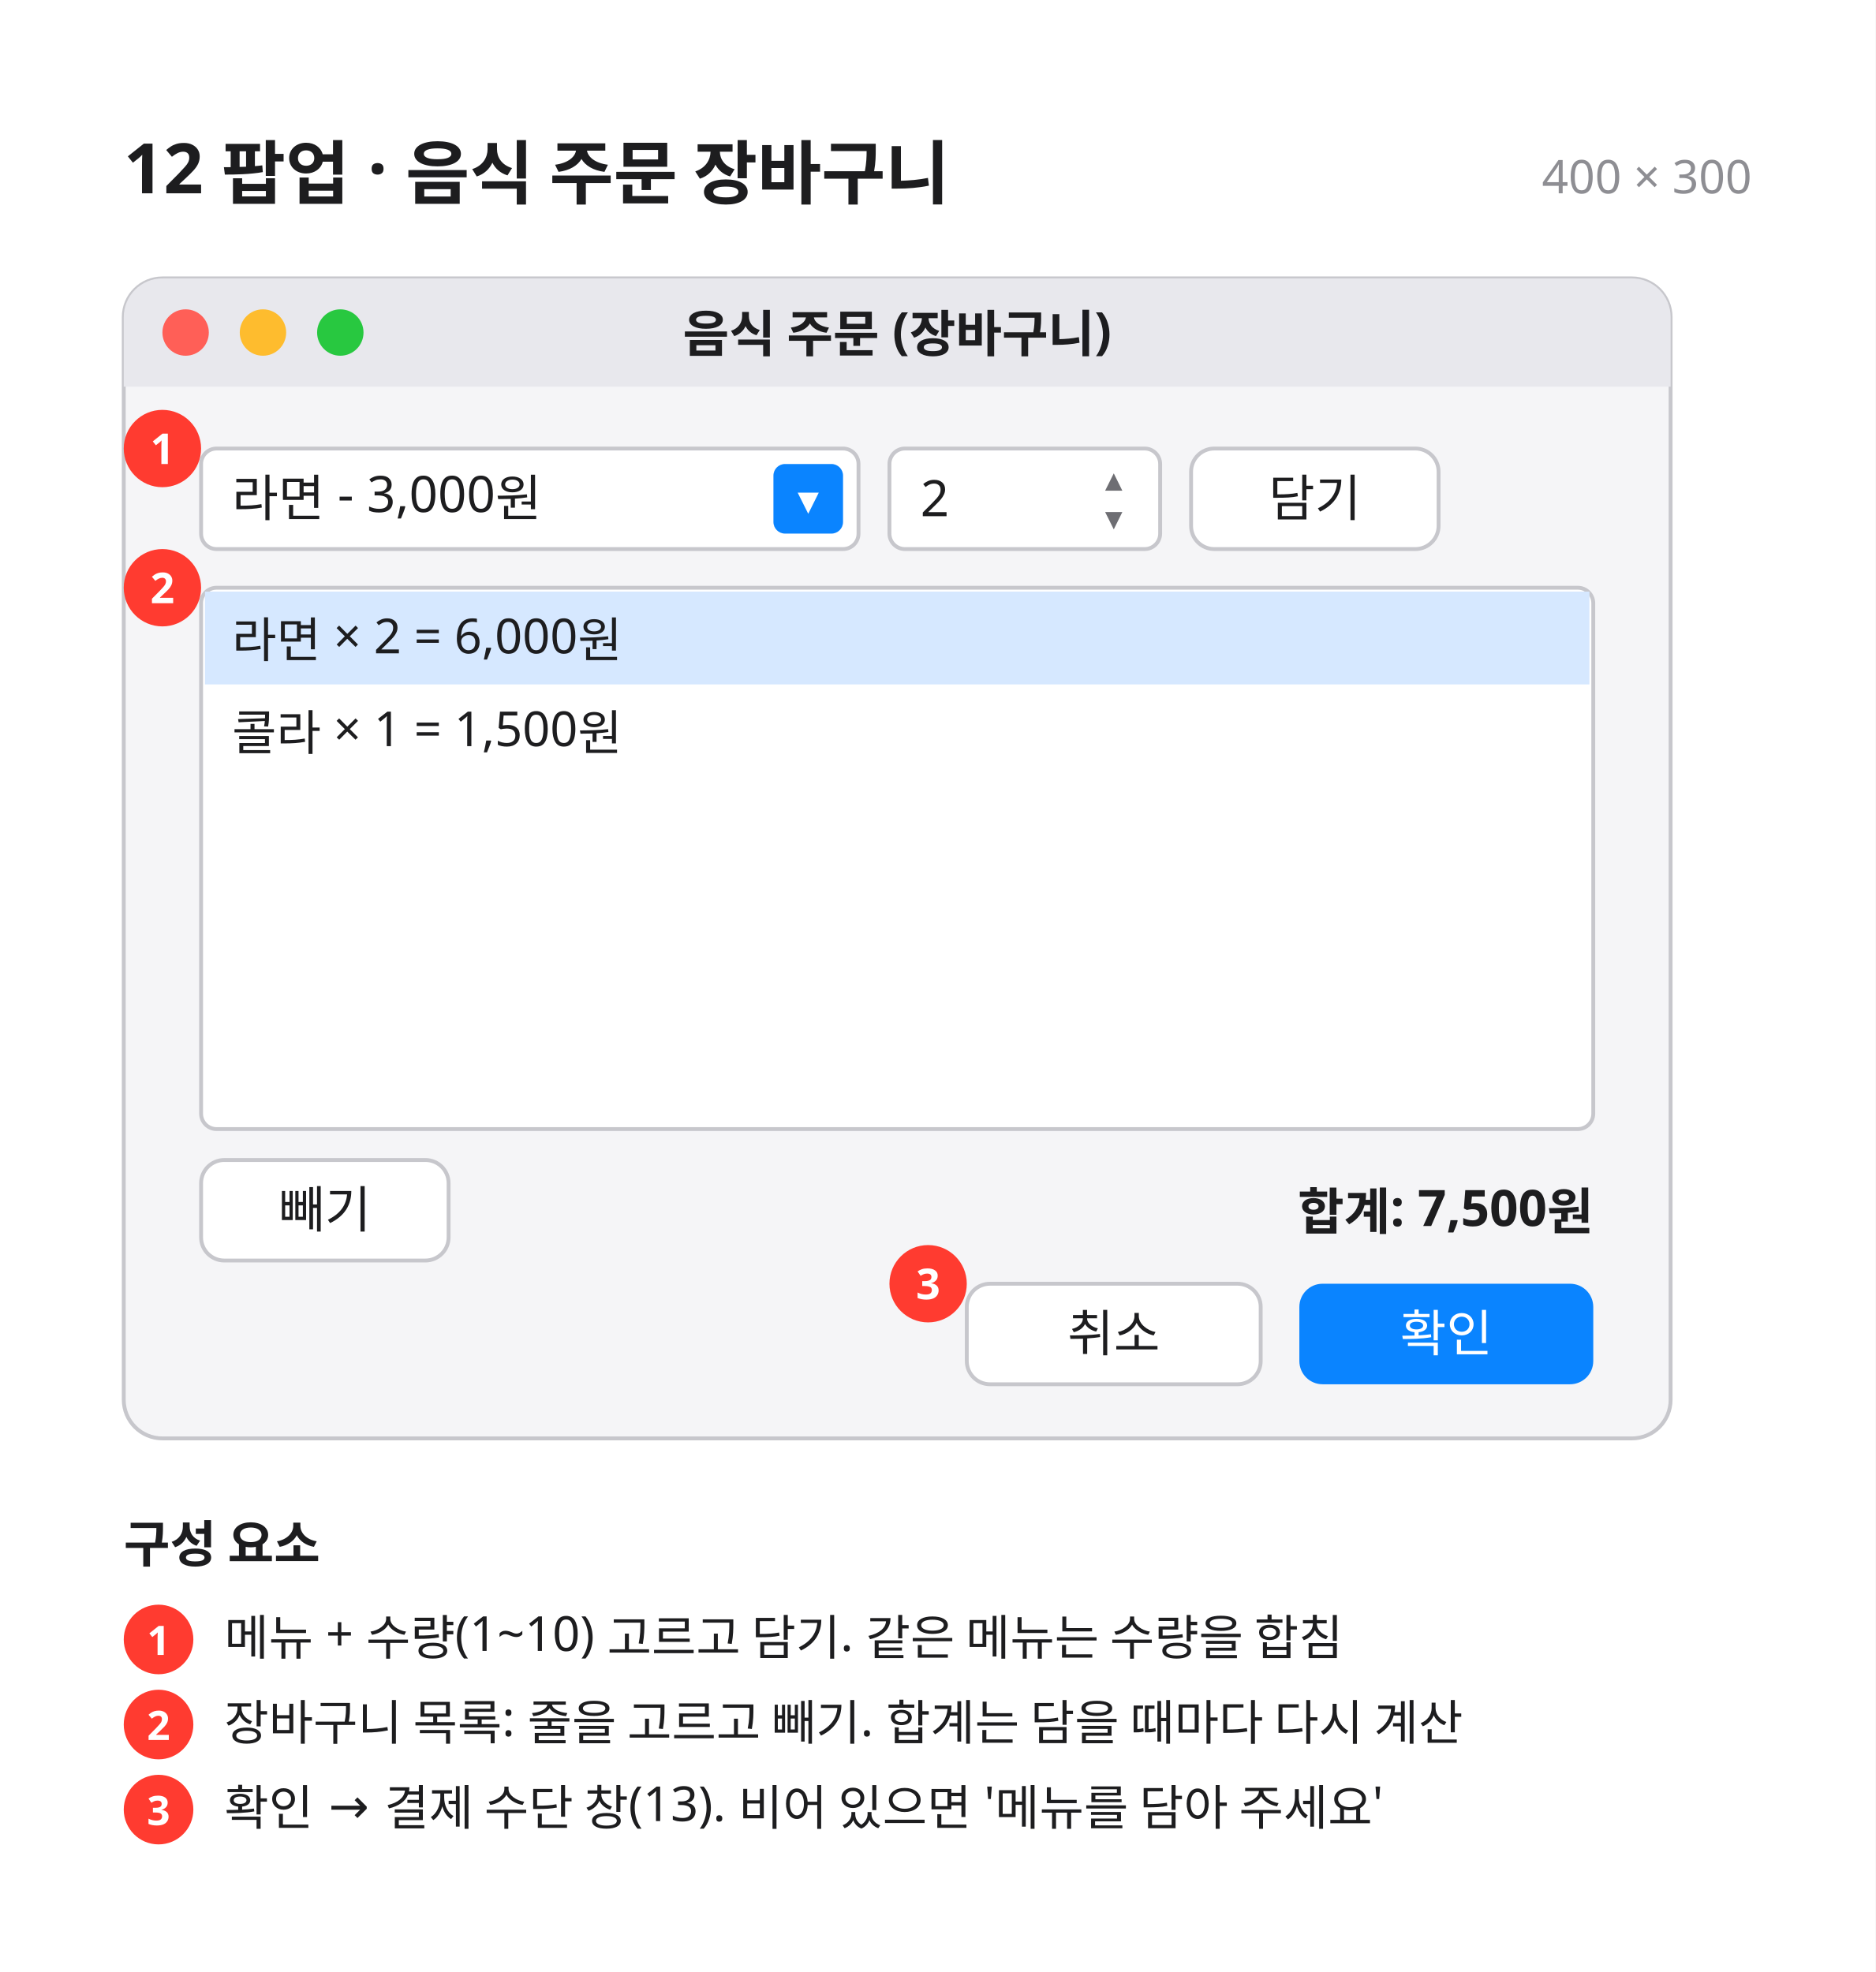
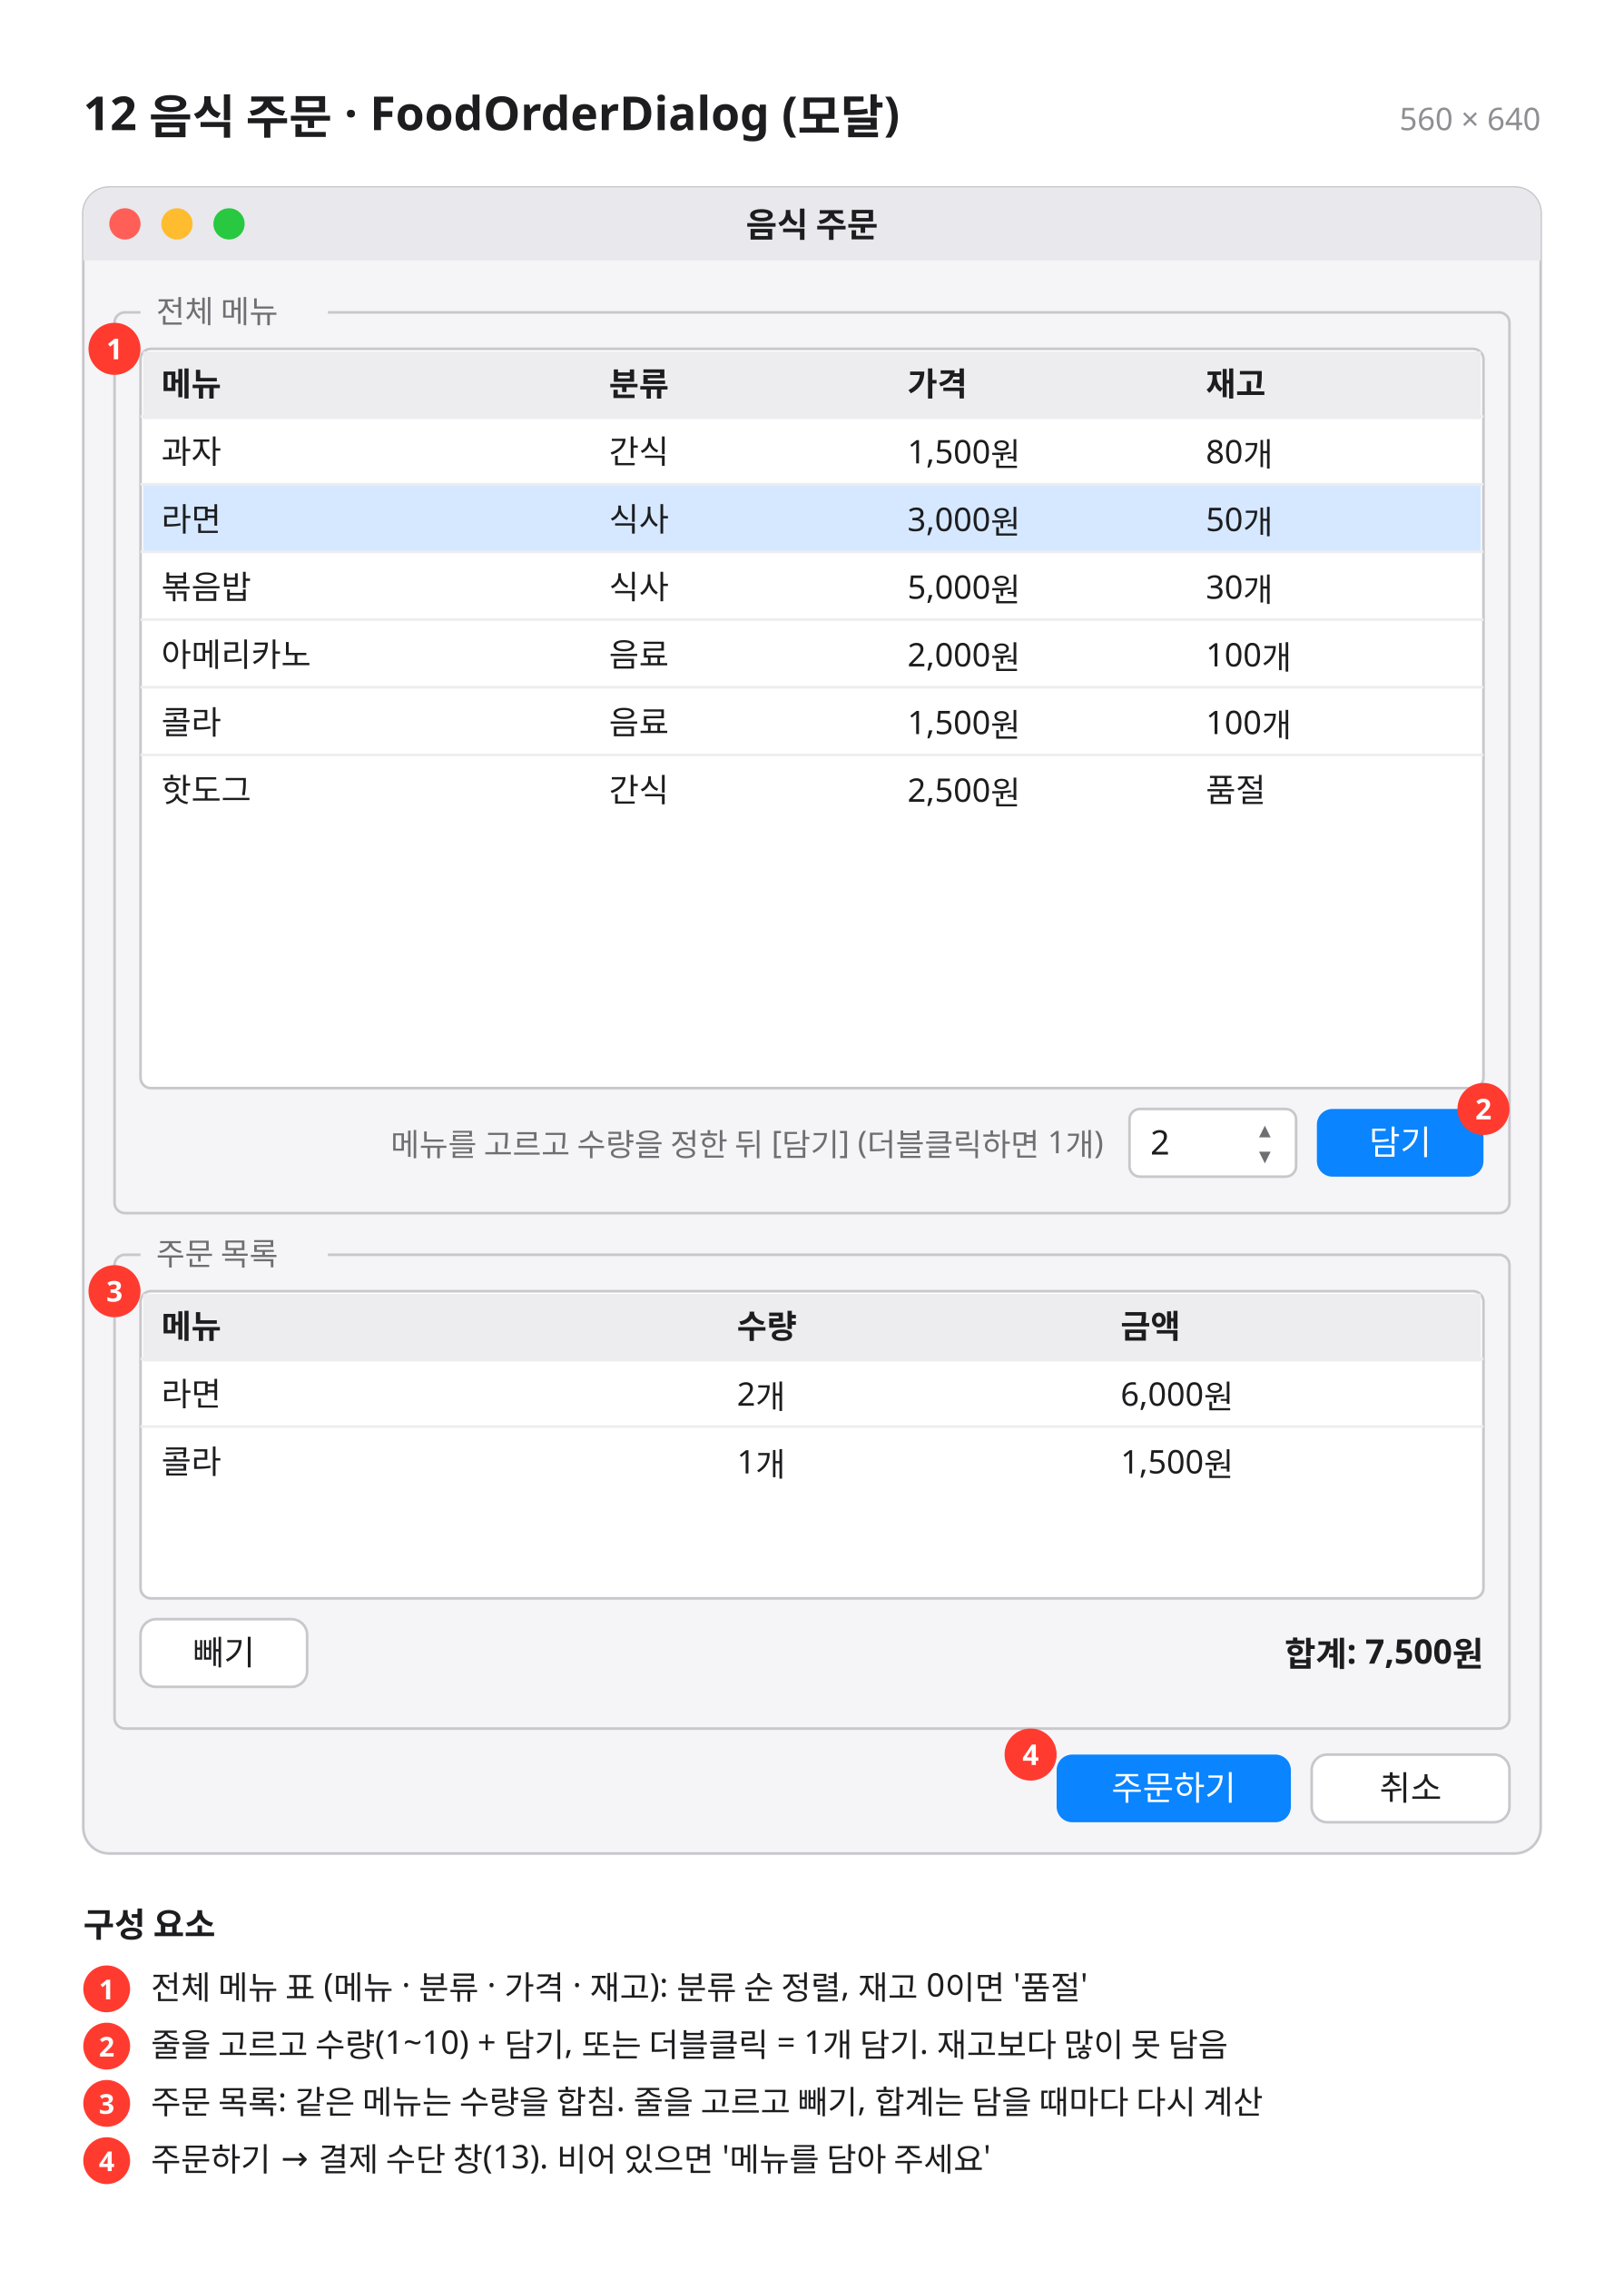
- <svg xmlns="http://www.w3.org/2000/svg" width="485" height="510" viewBox="0 0 485 510">
-   <rect width="485" height="510" fill="#FFFFFF" />
-   <text x="32" y="50" font-family="Apple SD Gothic Neo, Malgun Gothic, Noto Sans KR, sans-serif" font-size="18" font-weight="700" fill="#1D1D1F">12 팝업 · 음식 주문 장바구니</text>
-   <text x="453" y="50" font-family="Apple SD Gothic Neo, Malgun Gothic, Noto Sans KR, sans-serif" font-size="12" text-anchor="end" fill="#8E8E93">400 × 300</text>
+ <svg xmlns="http://www.w3.org/2000/svg" width="624" height="872" viewBox="0 0 624 872">
+   <rect width="624" height="872" fill="#FFFFFF" />
+   <text x="32" y="50" font-family="Apple SD Gothic Neo, Malgun Gothic, Noto Sans KR, sans-serif" font-size="18" font-weight="700" fill="#1D1D1F">12 음식 주문 · FoodOrderDialog (모달)</text>
+   <text x="592" y="50" font-family="Apple SD Gothic Neo, Malgun Gothic, Noto Sans KR, sans-serif" font-size="12" text-anchor="end" fill="#8E8E93">560 × 640</text>
  <g id="창">
-     <rect x="32" y="72" width="400" height="300" rx="10" fill="#F5F5F7" stroke="#C7C7CC" />
-     <path d="M32 100V82a10 10 0 0 1 10 -10H422a10 10 0 0 1 10 10V100Z" fill="#E8E8ED" />
+     <rect x="32" y="72" width="560" height="640" rx="10" fill="#F5F5F7" stroke="#C7C7CC" />
+     <path d="M32 100V82a10 10 0 0 1 10 -10H582a10 10 0 0 1 10 10V100Z" fill="#E8E8ED" />
    <circle cx="48" cy="86" r="6" fill="#FF5F57" />
    <circle cx="68" cy="86" r="6" fill="#FEBC2E" />
    <circle cx="88" cy="86" r="6" fill="#28C840" />
-     <text x="232.0" y="91" font-family="Apple SD Gothic Neo, Malgun Gothic, Noto Sans KR, sans-serif" font-size="13" font-weight="600" text-anchor="middle" fill="#1D1D1F">음식 주문 (장바구니)</text>
+     <text x="312.0" y="91" font-family="Apple SD Gothic Neo, Malgun Gothic, Noto Sans KR, sans-serif" font-size="13" font-weight="600" text-anchor="middle" fill="#1D1D1F">음식 주문</text>
  </g>
  <g id="내용">
-     <g id="JComboBox">
-       <rect x="52" y="116" width="170" height="26" rx="4" fill="#FFFFFF" stroke="#C7C7CC" stroke-width="1" />
-       <text x="60" y="133.5" font-family="Apple SD Gothic Neo, Malgun Gothic, Noto Sans KR, sans-serif" font-size="13" font-weight="400" text-anchor="start" fill="#1D1D1F">라면 - 3,000원</text>
-       <rect x="200" y="120" width="18" height="18" rx="3" fill="#0A84FF" />
-       <text x="209" y="133.0" font-family="Apple SD Gothic Neo, Malgun Gothic, Noto Sans KR, sans-serif" font-size="11" font-weight="700" text-anchor="middle" fill="#FFFFFF">▾</text>
+     <g id="전체 메뉴">
+       <rect x="44" y="120" width="536" height="346" rx="4" fill="none" stroke="#C7C7CC" stroke-width="1" />
+       <rect x="54" y="112" width="72" height="16" rx="0" fill="#F5F5F7" />
+       <text x="60" y="124" font-family="Apple SD Gothic Neo, Malgun Gothic, Noto Sans KR, sans-serif" font-size="12" font-weight="500" text-anchor="start" fill="#6E6E73">전체 메뉴</text>
    </g>
+     <g id="JTable 메뉴 표 (JScrollPane)">
+       <rect x="54" y="134" width="516" height="284" rx="4" fill="#FFFFFF" stroke="#C7C7CC" stroke-width="1" />
+       <rect x="55" y="135" width="514" height="26" rx="0" fill="#EDEDF0" />
+       <text x="62" y="152" font-family="Apple SD Gothic Neo, Malgun Gothic, Noto Sans KR, sans-serif" font-size="12.5" font-weight="600" text-anchor="start" fill="#1D1D1F">메뉴</text>
+       <text x="234.0" y="152" font-family="Apple SD Gothic Neo, Malgun Gothic, Noto Sans KR, sans-serif" font-size="12.5" font-weight="600" text-anchor="start" fill="#1D1D1F">분류</text>
+       <text x="348.667" y="152" font-family="Apple SD Gothic Neo, Malgun Gothic, Noto Sans KR, sans-serif" font-size="12.5" font-weight="600" text-anchor="start" fill="#1D1D1F">가격</text>
+       <text x="463.333" y="152" font-family="Apple SD Gothic Neo, Malgun Gothic, Noto Sans KR, sans-serif" font-size="12.5" font-weight="600" text-anchor="start" fill="#1D1D1F">재고</text>
+       <line x1="54" y1="160" x2="570" y2="160" stroke="#EDEDF0" stroke-width="1" />
+       <text x="62" y="178" font-family="Apple SD Gothic Neo, Malgun Gothic, Noto Sans KR, sans-serif" font-size="12.5" font-weight="400" text-anchor="start" fill="#1D1D1F">과자</text>
+       <text x="234.0" y="178" font-family="Apple SD Gothic Neo, Malgun Gothic, Noto Sans KR, sans-serif" font-size="12.5" font-weight="400" text-anchor="start" fill="#1D1D1F">간식</text>
+       <text x="348.667" y="178" font-family="Apple SD Gothic Neo, Malgun Gothic, Noto Sans KR, sans-serif" font-size="12.5" font-weight="400" text-anchor="start" fill="#1D1D1F">1,500원</text>
+       <text x="463.333" y="178" font-family="Apple SD Gothic Neo, Malgun Gothic, Noto Sans KR, sans-serif" font-size="12.5" font-weight="400" text-anchor="start" fill="#1D1D1F">80개</text>
+       <rect x="55" y="186" width="514" height="26" rx="0" fill="#D6E8FF" />
+       <line x1="54" y1="186" x2="570" y2="186" stroke="#EDEDF0" stroke-width="1" />
+       <text x="62" y="204" font-family="Apple SD Gothic Neo, Malgun Gothic, Noto Sans KR, sans-serif" font-size="12.5" font-weight="400" text-anchor="start" fill="#1D1D1F">라면</text>
+       <text x="234.0" y="204" font-family="Apple SD Gothic Neo, Malgun Gothic, Noto Sans KR, sans-serif" font-size="12.5" font-weight="400" text-anchor="start" fill="#1D1D1F">식사</text>
+       <text x="348.667" y="204" font-family="Apple SD Gothic Neo, Malgun Gothic, Noto Sans KR, sans-serif" font-size="12.5" font-weight="400" text-anchor="start" fill="#1D1D1F">3,000원</text>
+       <text x="463.333" y="204" font-family="Apple SD Gothic Neo, Malgun Gothic, Noto Sans KR, sans-serif" font-size="12.5" font-weight="400" text-anchor="start" fill="#1D1D1F">50개</text>
+       <line x1="54" y1="212" x2="570" y2="212" stroke="#EDEDF0" stroke-width="1" />
+       <text x="62" y="230" font-family="Apple SD Gothic Neo, Malgun Gothic, Noto Sans KR, sans-serif" font-size="12.5" font-weight="400" text-anchor="start" fill="#1D1D1F">볶음밥</text>
+       <text x="234.0" y="230" font-family="Apple SD Gothic Neo, Malgun Gothic, Noto Sans KR, sans-serif" font-size="12.5" font-weight="400" text-anchor="start" fill="#1D1D1F">식사</text>
+       <text x="348.667" y="230" font-family="Apple SD Gothic Neo, Malgun Gothic, Noto Sans KR, sans-serif" font-size="12.5" font-weight="400" text-anchor="start" fill="#1D1D1F">5,000원</text>
+       <text x="463.333" y="230" font-family="Apple SD Gothic Neo, Malgun Gothic, Noto Sans KR, sans-serif" font-size="12.5" font-weight="400" text-anchor="start" fill="#1D1D1F">30개</text>
+       <line x1="54" y1="238" x2="570" y2="238" stroke="#EDEDF0" stroke-width="1" />
+       <text x="62" y="256" font-family="Apple SD Gothic Neo, Malgun Gothic, Noto Sans KR, sans-serif" font-size="12.5" font-weight="400" text-anchor="start" fill="#1D1D1F">아메리카노</text>
+       <text x="234.0" y="256" font-family="Apple SD Gothic Neo, Malgun Gothic, Noto Sans KR, sans-serif" font-size="12.5" font-weight="400" text-anchor="start" fill="#1D1D1F">음료</text>
+       <text x="348.667" y="256" font-family="Apple SD Gothic Neo, Malgun Gothic, Noto Sans KR, sans-serif" font-size="12.5" font-weight="400" text-anchor="start" fill="#1D1D1F">2,000원</text>
+       <text x="463.333" y="256" font-family="Apple SD Gothic Neo, Malgun Gothic, Noto Sans KR, sans-serif" font-size="12.5" font-weight="400" text-anchor="start" fill="#1D1D1F">100개</text>
+       <line x1="54" y1="264" x2="570" y2="264" stroke="#EDEDF0" stroke-width="1" />
+       <text x="62" y="282" font-family="Apple SD Gothic Neo, Malgun Gothic, Noto Sans KR, sans-serif" font-size="12.5" font-weight="400" text-anchor="start" fill="#1D1D1F">콜라</text>
+       <text x="234.0" y="282" font-family="Apple SD Gothic Neo, Malgun Gothic, Noto Sans KR, sans-serif" font-size="12.5" font-weight="400" text-anchor="start" fill="#1D1D1F">음료</text>
+       <text x="348.667" y="282" font-family="Apple SD Gothic Neo, Malgun Gothic, Noto Sans KR, sans-serif" font-size="12.5" font-weight="400" text-anchor="start" fill="#1D1D1F">1,500원</text>
+       <text x="463.333" y="282" font-family="Apple SD Gothic Neo, Malgun Gothic, Noto Sans KR, sans-serif" font-size="12.5" font-weight="400" text-anchor="start" fill="#1D1D1F">100개</text>
+       <line x1="54" y1="290" x2="570" y2="290" stroke="#EDEDF0" stroke-width="1" />
+       <text x="62" y="308" font-family="Apple SD Gothic Neo, Malgun Gothic, Noto Sans KR, sans-serif" font-size="12.5" font-weight="400" text-anchor="start" fill="#1D1D1F">핫도그</text>
+       <text x="234.0" y="308" font-family="Apple SD Gothic Neo, Malgun Gothic, Noto Sans KR, sans-serif" font-size="12.5" font-weight="400" text-anchor="start" fill="#1D1D1F">간식</text>
+       <text x="348.667" y="308" font-family="Apple SD Gothic Neo, Malgun Gothic, Noto Sans KR, sans-serif" font-size="12.5" font-weight="400" text-anchor="start" fill="#1D1D1F">2,500원</text>
+       <text x="463.333" y="308" font-family="Apple SD Gothic Neo, Malgun Gothic, Noto Sans KR, sans-serif" font-size="12.5" font-weight="400" text-anchor="start" fill="#1D1D1F">품절</text>
+     </g>
+     <text x="424" y="444" font-family="Apple SD Gothic Neo, Malgun Gothic, Noto Sans KR, sans-serif" font-size="12" font-weight="400" text-anchor="end" fill="#6E6E73">메뉴를 고르고 수량을 정한 뒤 [담기] (더블클릭하면 1개)</text>
    <g id="JSpinner">
-       <rect x="230" y="116" width="70" height="26" rx="4" fill="#FFFFFF" stroke="#C7C7CC" stroke-width="1" />
-       <text x="238" y="133.5" font-family="Apple SD Gothic Neo, Malgun Gothic, Noto Sans KR, sans-serif" font-size="13" font-weight="400" text-anchor="start" fill="#1D1D1F">2</text>
-       <text x="288" y="127" font-family="Apple SD Gothic Neo, Malgun Gothic, Noto Sans KR, sans-serif" font-size="9" font-weight="400" text-anchor="middle" fill="#6E6E73">▴</text>
-       <text x="288" y="137" font-family="Apple SD Gothic Neo, Malgun Gothic, Noto Sans KR, sans-serif" font-size="9" font-weight="400" text-anchor="middle" fill="#6E6E73">▾</text>
+       <rect x="434" y="426" width="64" height="26" rx="4" fill="#FFFFFF" stroke="#C7C7CC" stroke-width="1" />
+       <text x="442" y="443.5" font-family="Apple SD Gothic Neo, Malgun Gothic, Noto Sans KR, sans-serif" font-size="13" font-weight="400" text-anchor="start" fill="#1D1D1F">2</text>
+       <text x="486" y="437" font-family="Apple SD Gothic Neo, Malgun Gothic, Noto Sans KR, sans-serif" font-size="9" font-weight="400" text-anchor="middle" fill="#6E6E73">▴</text>
+       <text x="486" y="447" font-family="Apple SD Gothic Neo, Malgun Gothic, Noto Sans KR, sans-serif" font-size="9" font-weight="400" text-anchor="middle" fill="#6E6E73">▾</text>
    </g>
    <g id="JButton 담기">
-       <rect x="308" y="116" width="64" height="26" rx="6" fill="#FFFFFF" stroke="#C7C7CC" stroke-width="1" />
-       <text x="340.0" y="133.5" font-family="Apple SD Gothic Neo, Malgun Gothic, Noto Sans KR, sans-serif" font-size="13" font-weight="500" text-anchor="middle" fill="#1D1D1F">담기</text>
+       <rect x="506" y="426" width="64" height="26" rx="6" fill="#0A84FF" />
+       <text x="538.0" y="443.5" font-family="Apple SD Gothic Neo, Malgun Gothic, Noto Sans KR, sans-serif" font-size="13" font-weight="500" text-anchor="middle" fill="#FFFFFF">담기</text>
    </g>
-     <g id="JList 장바구니 (JScrollPane)">
-       <rect x="52" y="152" width="360" height="140" rx="4" fill="#FFFFFF" stroke="#C7C7CC" stroke-width="1" />
-       <rect x="53" y="153" width="358" height="24" rx="0" fill="#D6E8FF" />
-       <text x="60" y="170" font-family="Apple SD Gothic Neo, Malgun Gothic, Noto Sans KR, sans-serif" font-size="12.5" font-weight="400" text-anchor="start" fill="#1D1D1F">라면 × 2 = 6,000원</text>
-       <text x="60" y="194" font-family="Apple SD Gothic Neo, Malgun Gothic, Noto Sans KR, sans-serif" font-size="12.5" font-weight="400" text-anchor="start" fill="#1D1D1F">콜라 × 1 = 1,500원</text>
+     <g id="주문 목록">
+       <rect x="44" y="482" width="536" height="182" rx="4" fill="none" stroke="#C7C7CC" stroke-width="1" />
+       <rect x="54" y="474" width="72" height="16" rx="0" fill="#F5F5F7" />
+       <text x="60" y="486" font-family="Apple SD Gothic Neo, Malgun Gothic, Noto Sans KR, sans-serif" font-size="12" font-weight="500" text-anchor="start" fill="#6E6E73">주문 목록</text>
+     </g>
+     <g id="JTable 주문 목록 (JScrollPane)">
+       <rect x="54" y="496" width="516" height="118" rx="4" fill="#FFFFFF" stroke="#C7C7CC" stroke-width="1" />
+       <rect x="55" y="497" width="514" height="26" rx="0" fill="#EDEDF0" />
+       <text x="62" y="514" font-family="Apple SD Gothic Neo, Malgun Gothic, Noto Sans KR, sans-serif" font-size="12.5" font-weight="600" text-anchor="start" fill="#1D1D1F">메뉴</text>
+       <text x="283.143" y="514" font-family="Apple SD Gothic Neo, Malgun Gothic, Noto Sans KR, sans-serif" font-size="12.5" font-weight="600" text-anchor="start" fill="#1D1D1F">수량</text>
+       <text x="430.571" y="514" font-family="Apple SD Gothic Neo, Malgun Gothic, Noto Sans KR, sans-serif" font-size="12.5" font-weight="600" text-anchor="start" fill="#1D1D1F">금액</text>
+       <line x1="54" y1="522" x2="570" y2="522" stroke="#EDEDF0" stroke-width="1" />
+       <text x="62" y="540" font-family="Apple SD Gothic Neo, Malgun Gothic, Noto Sans KR, sans-serif" font-size="12.5" font-weight="400" text-anchor="start" fill="#1D1D1F">라면</text>
+       <text x="283.143" y="540" font-family="Apple SD Gothic Neo, Malgun Gothic, Noto Sans KR, sans-serif" font-size="12.5" font-weight="400" text-anchor="start" fill="#1D1D1F">2개</text>
+       <text x="430.571" y="540" font-family="Apple SD Gothic Neo, Malgun Gothic, Noto Sans KR, sans-serif" font-size="12.5" font-weight="400" text-anchor="start" fill="#1D1D1F">6,000원</text>
+       <line x1="54" y1="548" x2="570" y2="548" stroke="#EDEDF0" stroke-width="1" />
+       <text x="62" y="566" font-family="Apple SD Gothic Neo, Malgun Gothic, Noto Sans KR, sans-serif" font-size="12.5" font-weight="400" text-anchor="start" fill="#1D1D1F">콜라</text>
+       <text x="283.143" y="566" font-family="Apple SD Gothic Neo, Malgun Gothic, Noto Sans KR, sans-serif" font-size="12.5" font-weight="400" text-anchor="start" fill="#1D1D1F">1개</text>
+       <text x="430.571" y="566" font-family="Apple SD Gothic Neo, Malgun Gothic, Noto Sans KR, sans-serif" font-size="12.5" font-weight="400" text-anchor="start" fill="#1D1D1F">1,500원</text>
    </g>
    <g id="JButton 빼기">
-       <rect x="52" y="300" width="64" height="26" rx="6" fill="#FFFFFF" stroke="#C7C7CC" stroke-width="1" />
-       <text x="84.0" y="317.5" font-family="Apple SD Gothic Neo, Malgun Gothic, Noto Sans KR, sans-serif" font-size="13" font-weight="500" text-anchor="middle" fill="#1D1D1F">빼기</text>
+       <rect x="54" y="622" width="64" height="26" rx="6" fill="#FFFFFF" stroke="#C7C7CC" stroke-width="1" />
+       <text x="86.0" y="639.5" font-family="Apple SD Gothic Neo, Malgun Gothic, Noto Sans KR, sans-serif" font-size="13" font-weight="500" text-anchor="middle" fill="#1D1D1F">빼기</text>
    </g>
-     <text x="412" y="318" font-family="Apple SD Gothic Neo, Malgun Gothic, Noto Sans KR, sans-serif" font-size="13" font-weight="700" text-anchor="end" fill="#1D1D1F">합계: 7,500원</text>
+     <text x="570" y="640" font-family="Apple SD Gothic Neo, Malgun Gothic, Noto Sans KR, sans-serif" font-size="13" font-weight="700" text-anchor="end" fill="#1D1D1F">합계: 7,500원</text>
+     <g id="JButton 주문하기">
+       <rect x="406" y="674" width="90" height="26" rx="6" fill="#0A84FF" />
+       <text x="451.0" y="691.5" font-family="Apple SD Gothic Neo, Malgun Gothic, Noto Sans KR, sans-serif" font-size="13" font-weight="500" text-anchor="middle" fill="#FFFFFF">주문하기</text>
+     </g>
    <g id="JButton 취소">
-       <rect x="250" y="332" width="76" height="26" rx="6" fill="#FFFFFF" stroke="#C7C7CC" stroke-width="1" />
-       <text x="288.0" y="349.5" font-family="Apple SD Gothic Neo, Malgun Gothic, Noto Sans KR, sans-serif" font-size="13" font-weight="500" text-anchor="middle" fill="#1D1D1F">취소</text>
-     </g>
-     <g id="JButton 확인">
-       <rect x="336" y="332" width="76" height="26" rx="6" fill="#0A84FF" />
-       <text x="374.0" y="349.5" font-family="Apple SD Gothic Neo, Malgun Gothic, Noto Sans KR, sans-serif" font-size="13" font-weight="500" text-anchor="middle" fill="#FFFFFF">확인</text>
+       <rect x="504" y="674" width="76" height="26" rx="6" fill="#FFFFFF" stroke="#C7C7CC" stroke-width="1" />
+       <text x="542.0" y="691.5" font-family="Apple SD Gothic Neo, Malgun Gothic, Noto Sans KR, sans-serif" font-size="13" font-weight="500" text-anchor="middle" fill="#1D1D1F">취소</text>
    </g>
    <g id="표시 1">
-       <circle cx="42" cy="116" r="10" fill="#FF3B30" />
-       <text x="42" y="120" font-family="Apple SD Gothic Neo, Malgun Gothic, Noto Sans KR, sans-serif" font-size="11" font-weight="700" text-anchor="middle" fill="#FFFFFF">1</text>
+       <circle cx="44" cy="134" r="10" fill="#FF3B30" />
+       <text x="44" y="138" font-family="Apple SD Gothic Neo, Malgun Gothic, Noto Sans KR, sans-serif" font-size="11" font-weight="700" text-anchor="middle" fill="#FFFFFF">1</text>
    </g>
    <g id="표시 2">
-       <circle cx="42" cy="152" r="10" fill="#FF3B30" />
-       <text x="42" y="156" font-family="Apple SD Gothic Neo, Malgun Gothic, Noto Sans KR, sans-serif" font-size="11" font-weight="700" text-anchor="middle" fill="#FFFFFF">2</text>
+       <circle cx="570" cy="426" r="10" fill="#FF3B30" />
+       <text x="570" y="430" font-family="Apple SD Gothic Neo, Malgun Gothic, Noto Sans KR, sans-serif" font-size="11" font-weight="700" text-anchor="middle" fill="#FFFFFF">2</text>
    </g>
    <g id="표시 3">
-       <circle cx="240" cy="332" r="10" fill="#FF3B30" />
-       <text x="240" y="336" font-family="Apple SD Gothic Neo, Malgun Gothic, Noto Sans KR, sans-serif" font-size="11" font-weight="700" text-anchor="middle" fill="#FFFFFF">3</text>
+       <circle cx="44" cy="496" r="10" fill="#FF3B30" />
+       <text x="44" y="500" font-family="Apple SD Gothic Neo, Malgun Gothic, Noto Sans KR, sans-serif" font-size="11" font-weight="700" text-anchor="middle" fill="#FFFFFF">3</text>
+     </g>
+     <g id="표시 4">
+       <circle cx="396" cy="674" r="10" fill="#FF3B30" />
+       <text x="396" y="678" font-family="Apple SD Gothic Neo, Malgun Gothic, Noto Sans KR, sans-serif" font-size="11" font-weight="700" text-anchor="middle" fill="#FFFFFF">4</text>
    </g>
  </g>
  <g id="범례">
-     <text x="32" y="404" font-family="Apple SD Gothic Neo, Malgun Gothic, Noto Sans KR, sans-serif" font-size="13" font-weight="700" fill="#1D1D1F">구성 요소</text>
-     <circle cx="41" cy="424" r="9" fill="#FF3B30" />
-     <text x="41" y="428" font-family="Apple SD Gothic Neo, Malgun Gothic, Noto Sans KR, sans-serif" font-size="10.5" font-weight="700" text-anchor="middle" fill="#FFFFFF">1</text>
-     <text x="58" y="428" font-family="Apple SD Gothic Neo, Malgun Gothic, Noto Sans KR, sans-serif" font-size="12.5" fill="#1D1D1F">메뉴 + 수량(1~10) 고르고 담기. 같은 메뉴는 수량을 합침</text>
-     <circle cx="41" cy="446" r="9" fill="#FF3B30" />
-     <text x="41" y="450" font-family="Apple SD Gothic Neo, Malgun Gothic, Noto Sans KR, sans-serif" font-size="10.5" font-weight="700" text-anchor="middle" fill="#FFFFFF">2</text>
-     <text x="58" y="450" font-family="Apple SD Gothic Neo, Malgun Gothic, Noto Sans KR, sans-serif" font-size="12.5" fill="#1D1D1F">장바구니 목록: 줄을 고르고 빼기. 합계는 담을 때마다 다시 계산</text>
-     <circle cx="41" cy="468" r="9" fill="#FF3B30" />
-     <text x="41" y="472" font-family="Apple SD Gothic Neo, Malgun Gothic, Noto Sans KR, sans-serif" font-size="10.5" font-weight="700" text-anchor="middle" fill="#FFFFFF">3</text>
-     <text x="58" y="472" font-family="Apple SD Gothic Neo, Malgun Gothic, Noto Sans KR, sans-serif" font-size="12.5" fill="#1D1D1F">확인 → 결제 수단 창(13). 비어 있으면 '메뉴를 담아 주세요'</text>
+     <text x="32" y="744" font-family="Apple SD Gothic Neo, Malgun Gothic, Noto Sans KR, sans-serif" font-size="13" font-weight="700" fill="#1D1D1F">구성 요소</text>
+     <circle cx="41" cy="764" r="9" fill="#FF3B30" />
+     <text x="41" y="768" font-family="Apple SD Gothic Neo, Malgun Gothic, Noto Sans KR, sans-serif" font-size="10.5" font-weight="700" text-anchor="middle" fill="#FFFFFF">1</text>
+     <text x="58" y="768" font-family="Apple SD Gothic Neo, Malgun Gothic, Noto Sans KR, sans-serif" font-size="12.5" fill="#1D1D1F">전체 메뉴 표 (메뉴 · 분류 · 가격 · 재고): 분류 순 정렬, 재고 0이면 '품절'</text>
+     <circle cx="41" cy="786" r="9" fill="#FF3B30" />
+     <text x="41" y="790" font-family="Apple SD Gothic Neo, Malgun Gothic, Noto Sans KR, sans-serif" font-size="10.5" font-weight="700" text-anchor="middle" fill="#FFFFFF">2</text>
+     <text x="58" y="790" font-family="Apple SD Gothic Neo, Malgun Gothic, Noto Sans KR, sans-serif" font-size="12.5" fill="#1D1D1F">줄을 고르고 수량(1~10) + 담기, 또는 더블클릭 = 1개 담기. 재고보다 많이 못 담음</text>
+     <circle cx="41" cy="808" r="9" fill="#FF3B30" />
+     <text x="41" y="812" font-family="Apple SD Gothic Neo, Malgun Gothic, Noto Sans KR, sans-serif" font-size="10.5" font-weight="700" text-anchor="middle" fill="#FFFFFF">3</text>
+     <text x="58" y="812" font-family="Apple SD Gothic Neo, Malgun Gothic, Noto Sans KR, sans-serif" font-size="12.5" fill="#1D1D1F">주문 목록: 같은 메뉴는 수량을 합침. 줄을 고르고 빼기, 합계는 담을 때마다 다시 계산</text>
+     <circle cx="41" cy="830" r="9" fill="#FF3B30" />
+     <text x="41" y="834" font-family="Apple SD Gothic Neo, Malgun Gothic, Noto Sans KR, sans-serif" font-size="10.5" font-weight="700" text-anchor="middle" fill="#FFFFFF">4</text>
+     <text x="58" y="834" font-family="Apple SD Gothic Neo, Malgun Gothic, Noto Sans KR, sans-serif" font-size="12.5" fill="#1D1D1F">주문하기 → 결제 수단 창(13). 비어 있으면 '메뉴를 담아 주세요'</text>
  </g>
</svg>
